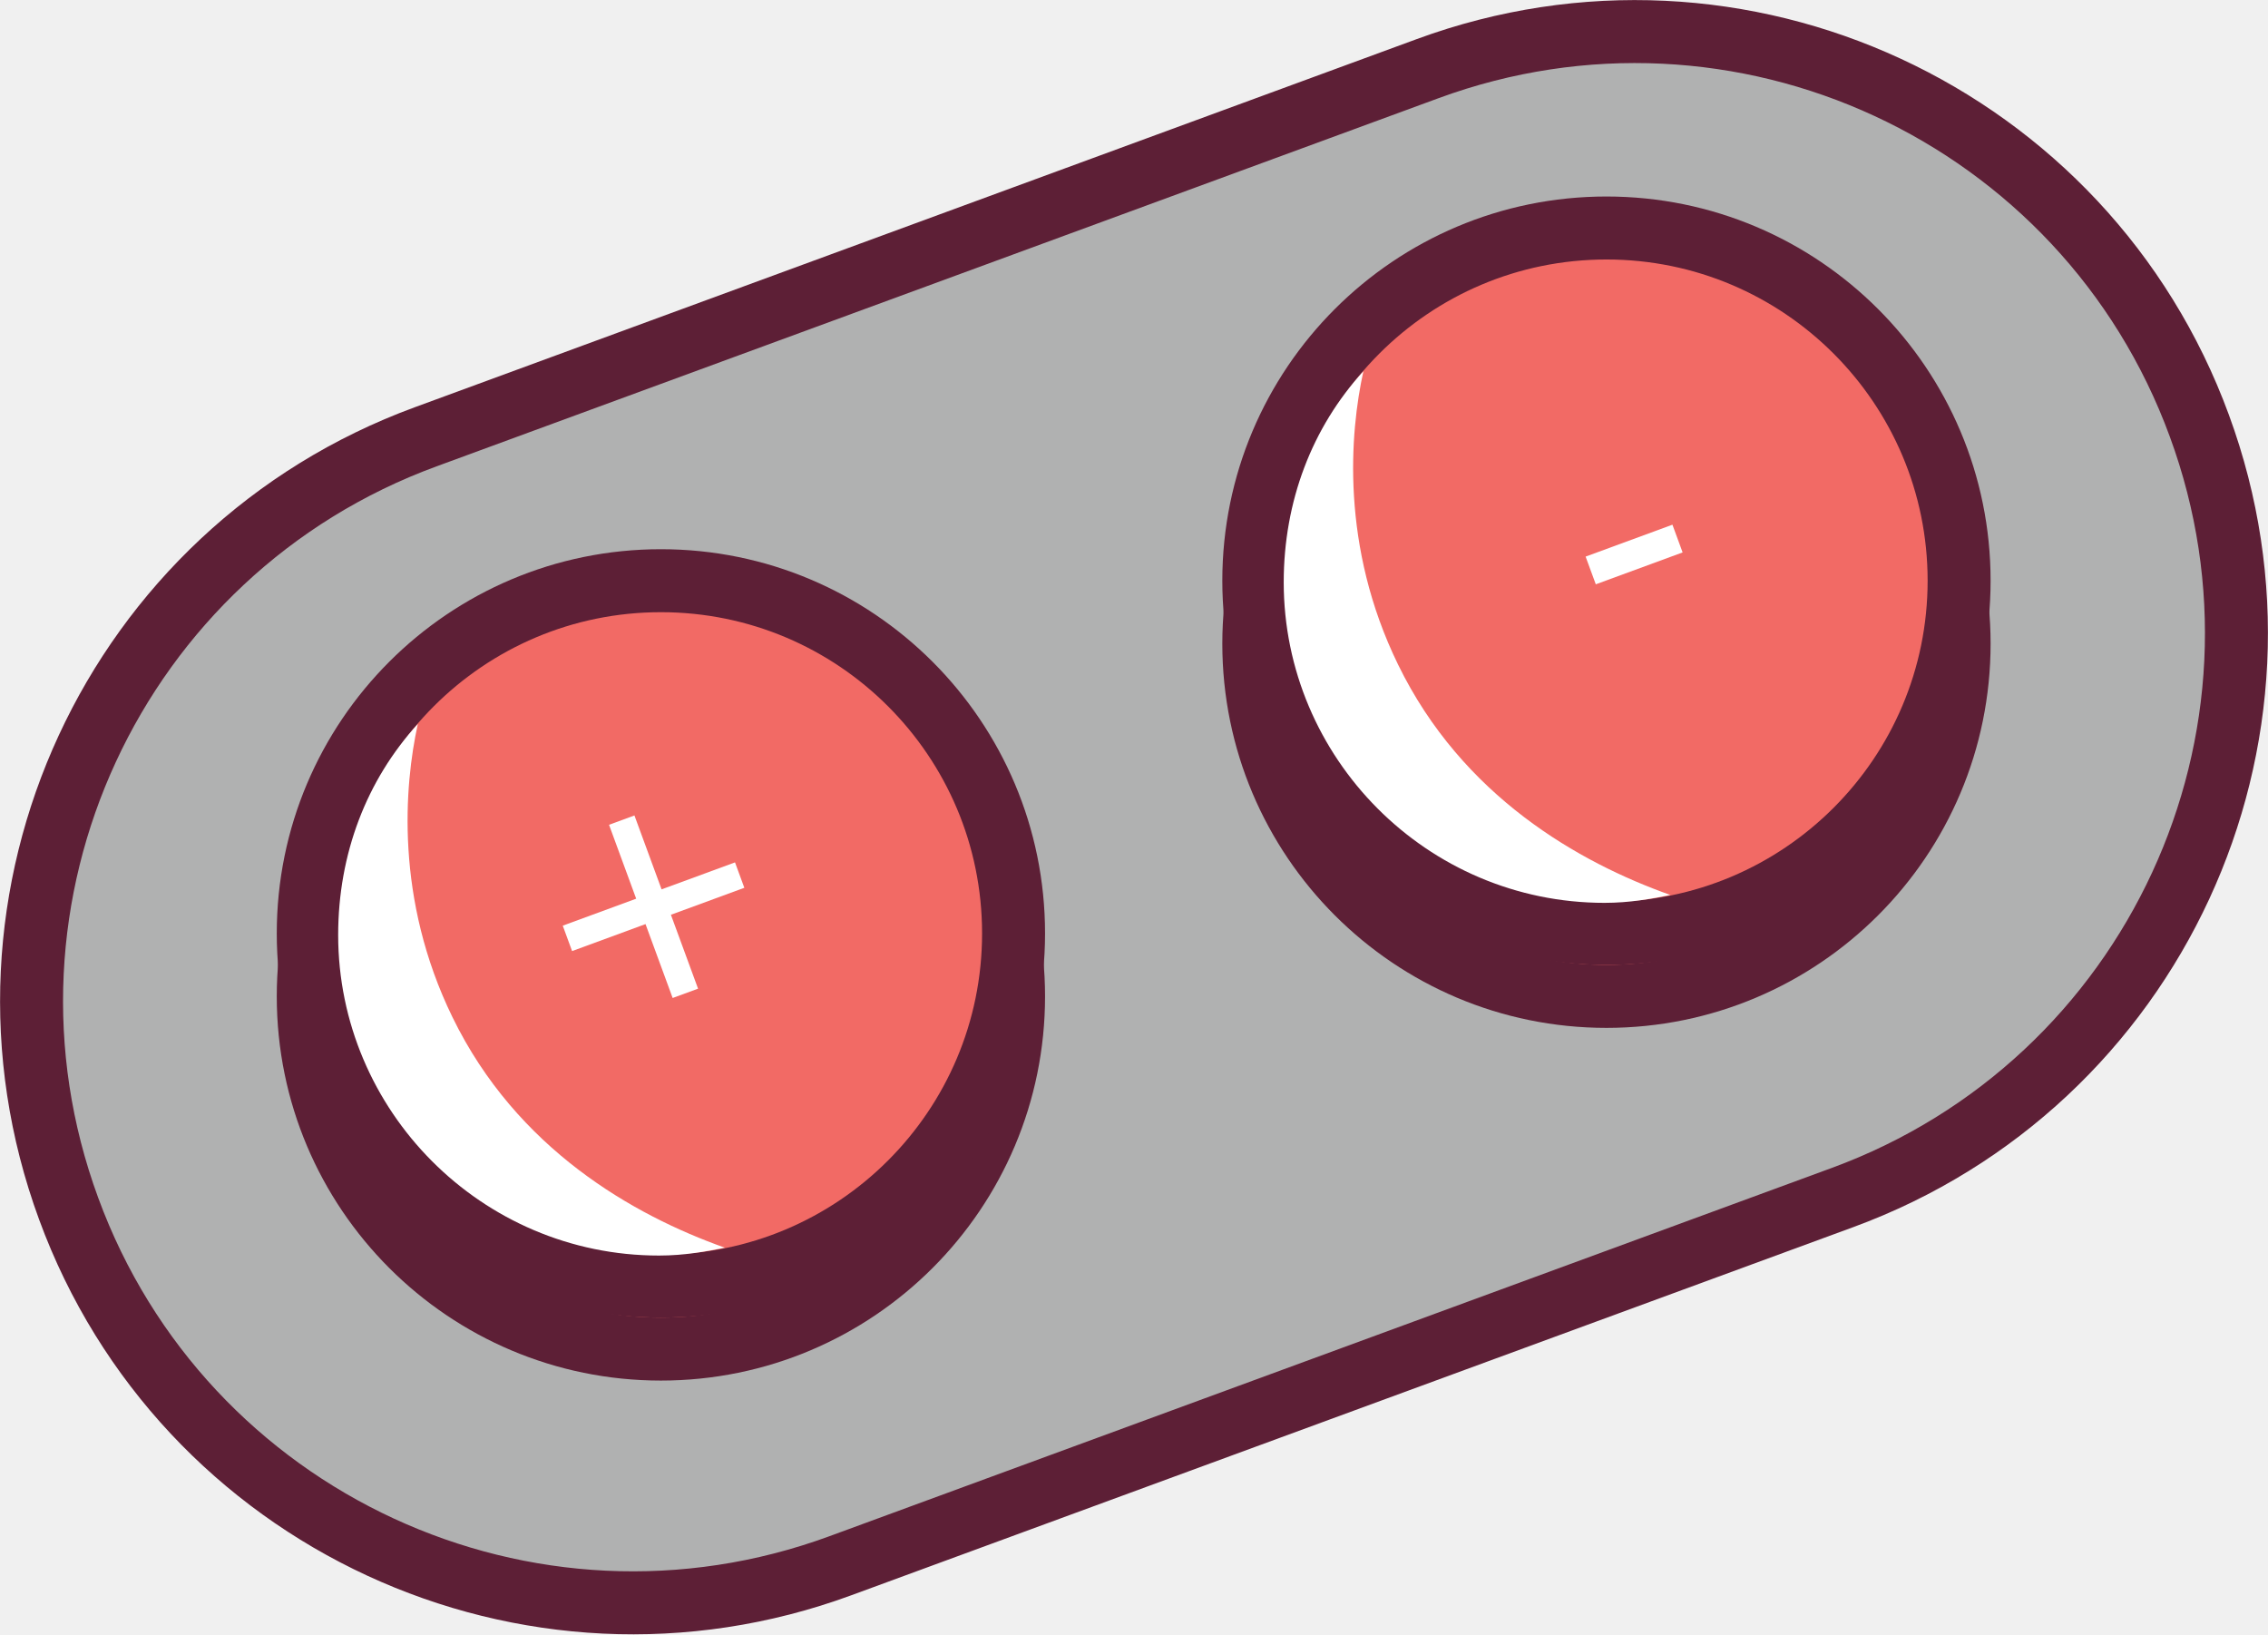
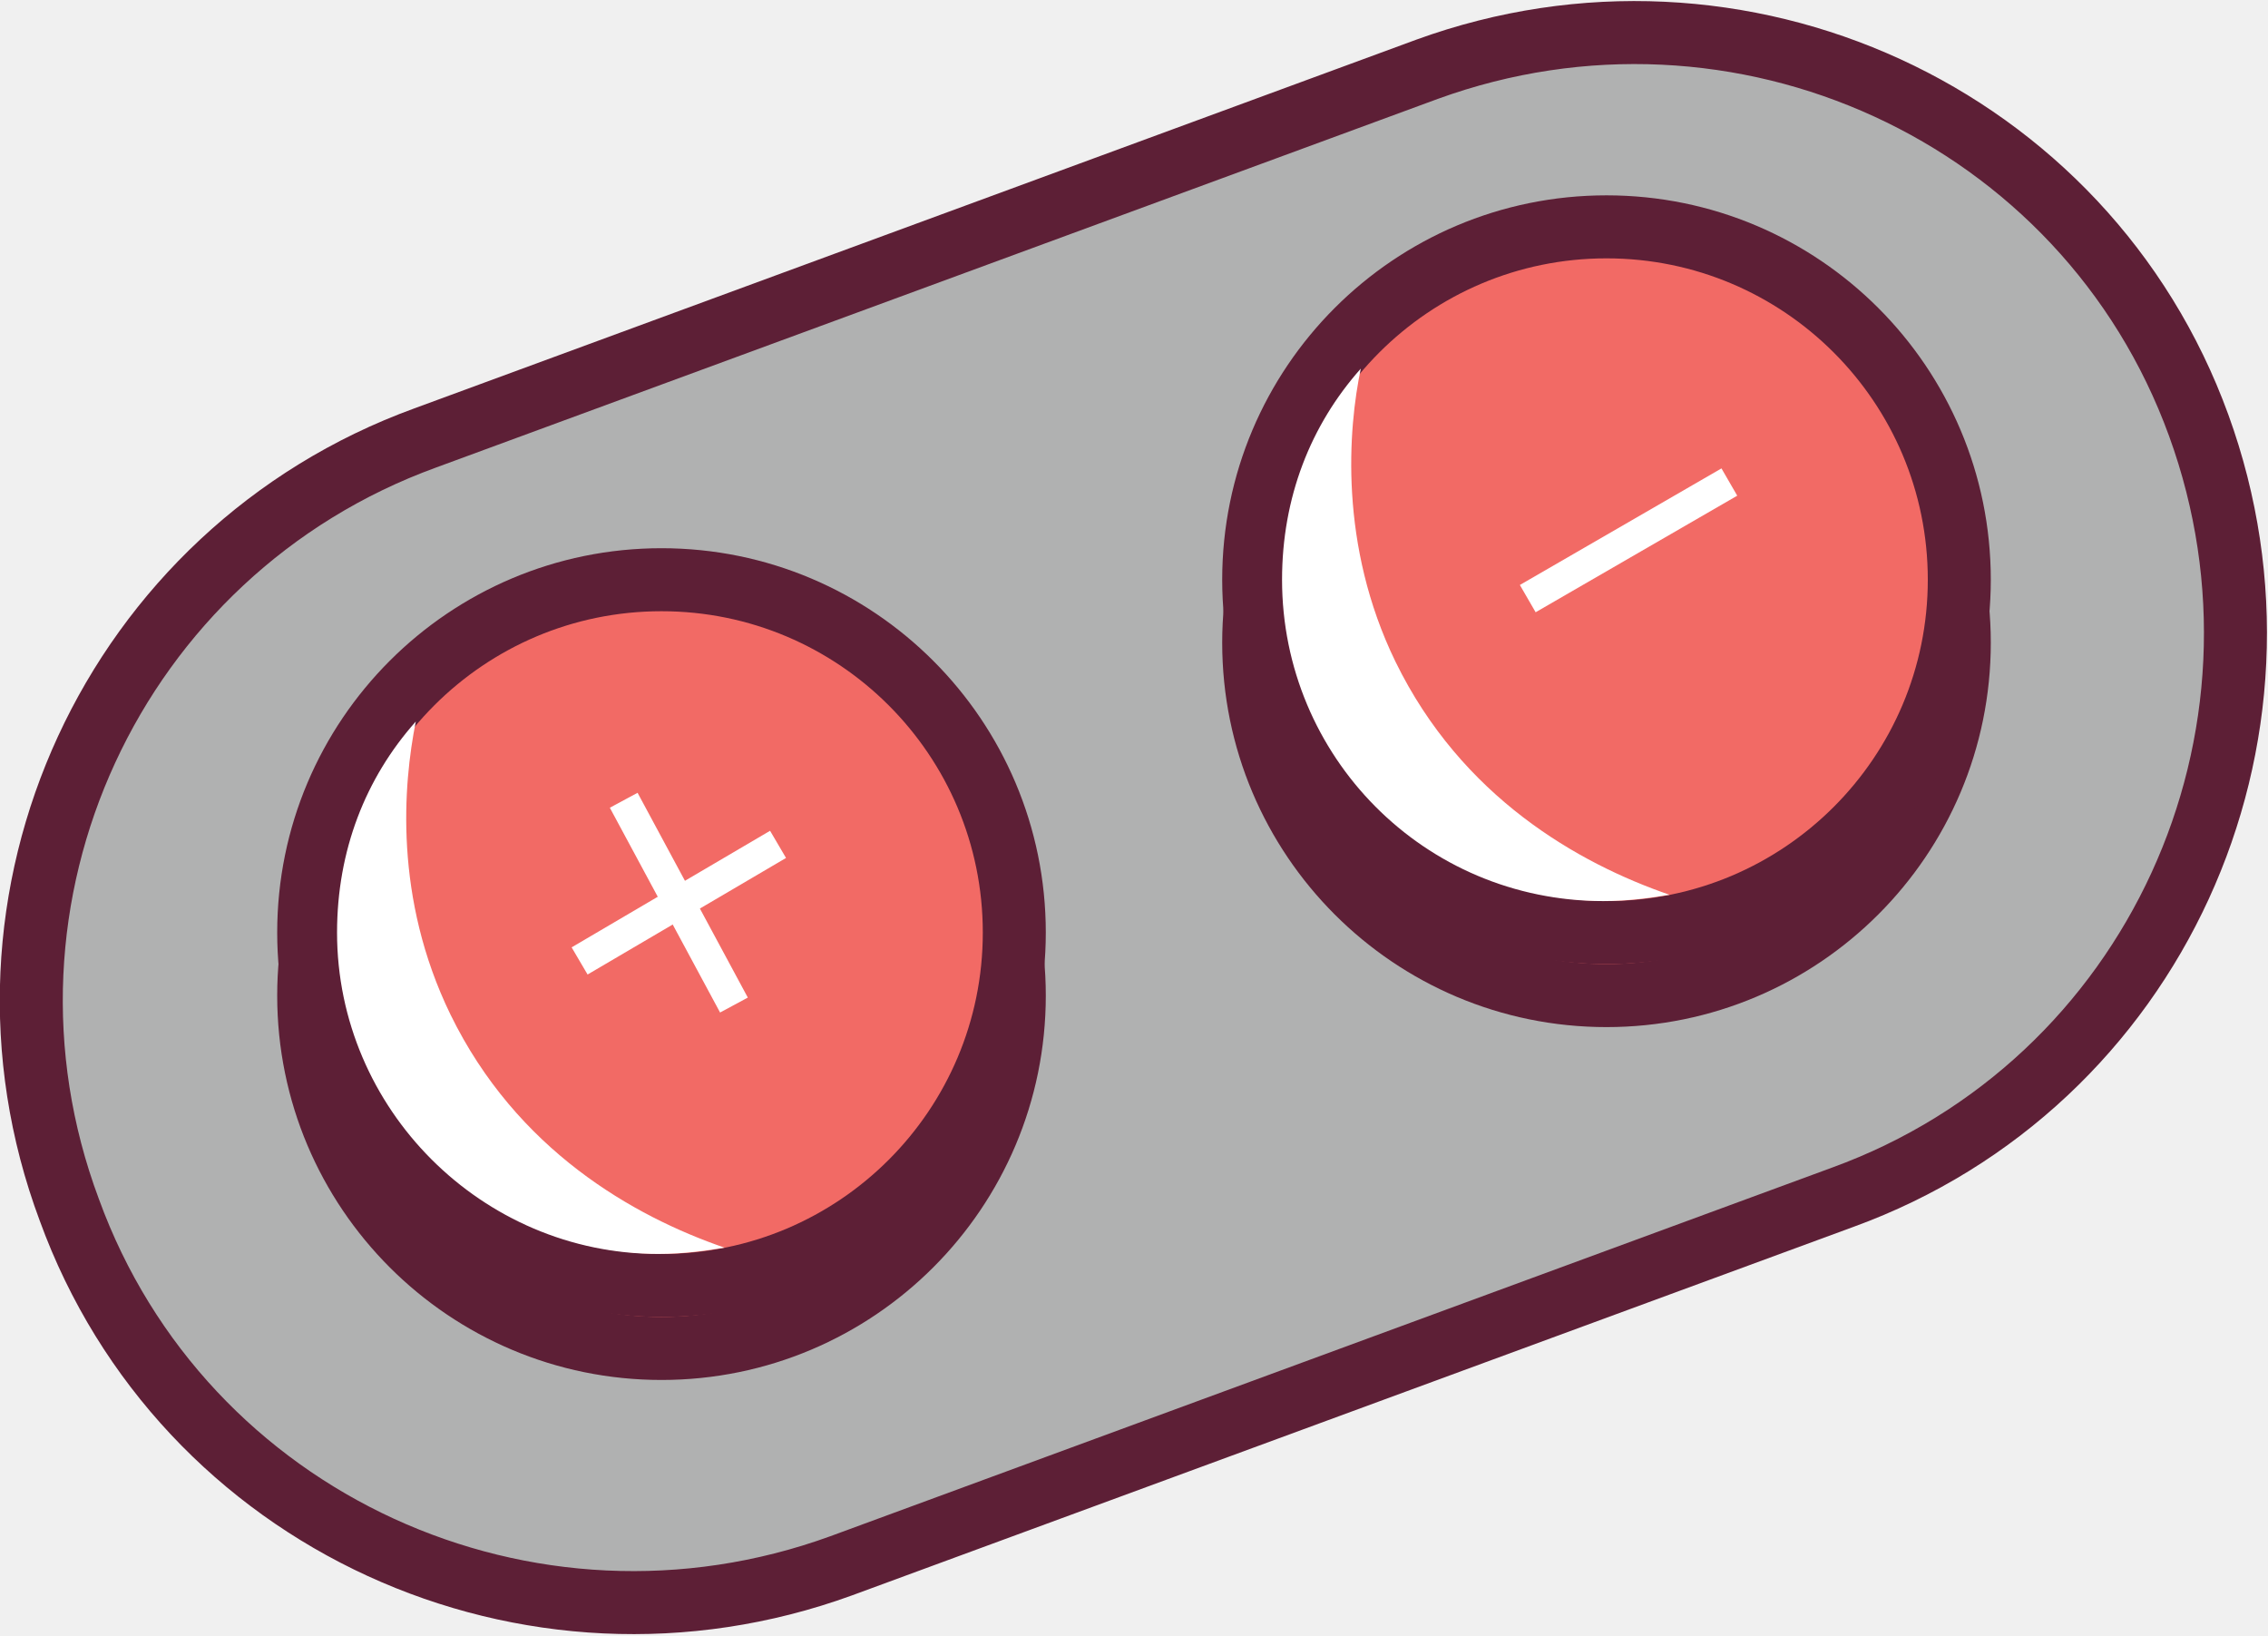
- <svg xmlns="http://www.w3.org/2000/svg" id="Layer_1" data-name="Layer 1" viewBox="0 0 72.03 51.9">
-   <defs>
-     <style>
-       .cls-1, .cls-2 {
-         fill: #fff;
-       }
- 
-       .cls-3, .cls-2 {
-         isolation: isolate;
-       }
- 
-       .cls-4 {
-         fill: #b0b1b1;
-         stroke-miterlimit: 10;
-         stroke-width: 2px;
-       }
- 
-       .cls-4, .cls-5 {
-         stroke: #5d1f36;
-       }
- 
-       .cls-2 {
-         font-family: ArialMT, Arial;
-         font-size: 12px;
-       }
- 
-       .cls-5 {
-         fill: #f26a65;
-         stroke-miterlimit: 10;
-         stroke-width: 2px;
-       }
-     </style>
-   </defs>
-   <path class="cls-4" d="m13.52,13.87L45.34,2.18c9.9-3.64,20.88,1.44,24.51,11.34h0c3.64,9.9-1.44,20.88-11.34,24.51l-31.82,11.69c-9.9,3.64-20.88-1.44-24.51-11.34h0c-3.64-9.9,1.44-20.88,11.34-24.51Z" />
-   <circle class="cls-5" cx="20.99" cy="31.64" r="11.2" />
-   <circle class="cls-5" cx="51.02" cy="20.44" r="11.2" />
-   <g class="cls-3">
-     <text class="cls-2" transform="translate(18.84 35.75) rotate(-20.17)">
-       <tspan x="0" y="0">+</tspan>
-     </text>
+ <svg xmlns="http://www.w3.org/2000/svg" version="1.1" id="Layer_1" x="0px" y="0px" viewBox="0 0 72 51.9" style="enable-background:new 0 0 72 51.9;" xml:space="preserve">
+   <style type="text/css">
+ 	.st0{fill:#B0B1B1;stroke:#5D1F36;stroke-width:2;stroke-miterlimit:10;}
+ 	.st1{fill:#F26A65;stroke:#5D1F36;stroke-width:2;stroke-miterlimit:10;}
+ 	.st2{fill:#FFFFFF;}
+ 	.st3{font-family:'ArialMT';}
+ 	.st4{font-size:12px;}
+ 	.st5{fill:none;stroke:#FFFFFF;stroke-miterlimit:10;}
+ </style>
+   <path class="st0" d="M13.5,13.9L45.3,2.2c9.9-3.6,20.9,1.4,24.5,11.3l0,0c3.6,9.9-1.4,20.9-11.3,24.5L26.7,49.7  c-9.9,3.6-20.9-1.4-24.5-11.3l0,0C-1.5,28.5,3.6,17.5,13.5,13.9z" />
+   <circle class="st1" cx="21" cy="31.6" r="11.2" />
+   <circle class="st1" cx="51" cy="20.4" r="11.2" />
+   <g>
+     <text transform="matrix(0.9387 -0.3448 0.3448 0.9387 18.84 35.75)" class="st2 st3 st4">+</text>
  </g>
  <g>
-     <circle class="cls-5" cx="20.99" cy="29.64" r="11.2" />
-     <path class="cls-1" d="m23.02,39.62c-.6.12-1.28.25-2.09.25-5.65,0-10.19-4.61-10.19-10.18,0-2.57.9-4.92,2.53-6.7-.43,1.95-.73,5.56,1.1,9.31,2.04,4.19,5.75,6.29,8.65,7.32h0Z" />
-   </g>
-   <g class="cls-3">
-     <text class="cls-2" transform="translate(18.84 33.75) rotate(-20.17)">
-       <tspan x="0" y="0">+</tspan>
-     </text>
-   </g>
-   <g class="cls-3">
-     <text class="cls-2" transform="translate(51.12 23.29) rotate(-20.17)">
-       <tspan x="0" y="0">-</tspan>
-     </text>
+     <circle class="st1" cx="21" cy="29.6" r="11.2" />
+     <path class="st2" d="M23,39.6c-0.6,0.1-1.3,0.2-2.1,0.2c-5.6,0-10.2-4.6-10.2-10.2c0-2.6,0.9-4.9,2.5-6.7c-0.4,2-0.7,5.6,1.1,9.3   C16.4,36.5,20.1,38.6,23,39.6L23,39.6z" />
  </g>
  <g>
-     <circle class="cls-5" cx="51.02" cy="18.44" r="11.2" />
-     <path class="cls-1" d="m53.05,28.42c-.6.12-1.28.25-2.09.25-5.65,0-10.19-4.61-10.19-10.18,0-2.57.9-4.92,2.53-6.7-.43,1.95-.73,5.56,1.1,9.31,2.04,4.19,5.75,6.29,8.65,7.32h0Z" />
+     <text transform="matrix(0.9387 -0.3448 0.3448 0.9387 51.1201 23.2901)" class="st2 st3 st4">-</text>
  </g>
-   <g class="cls-3">
-     <text class="cls-2" transform="translate(51.12 21.29) rotate(-20.17)">
-       <tspan x="0" y="0">-</tspan>
-     </text>
+   <g>
+     <circle class="st1" cx="51" cy="18.4" r="11.2" />
+     <path class="st2" d="M53,28.4c-0.6,0.1-1.3,0.2-2.1,0.2c-5.7,0-10.2-4.6-10.2-10.2c0-2.6,0.9-4.9,2.5-6.7c-0.4,1.9-0.7,5.6,1.1,9.3   C46.4,25.3,50.1,27.4,53,28.4C53,28.4,53,28.4,53,28.4z" />
  </g>
+   <line class="st5" x1="19.8" y1="25.4" x2="23.3" y2="31.9" />
+   <line class="st5" x1="18.4" y1="30.5" x2="24.7" y2="26.8" />
+   <line class="st5" x1="48.5" y1="19" x2="54.9" y2="15.3" />
</svg>
